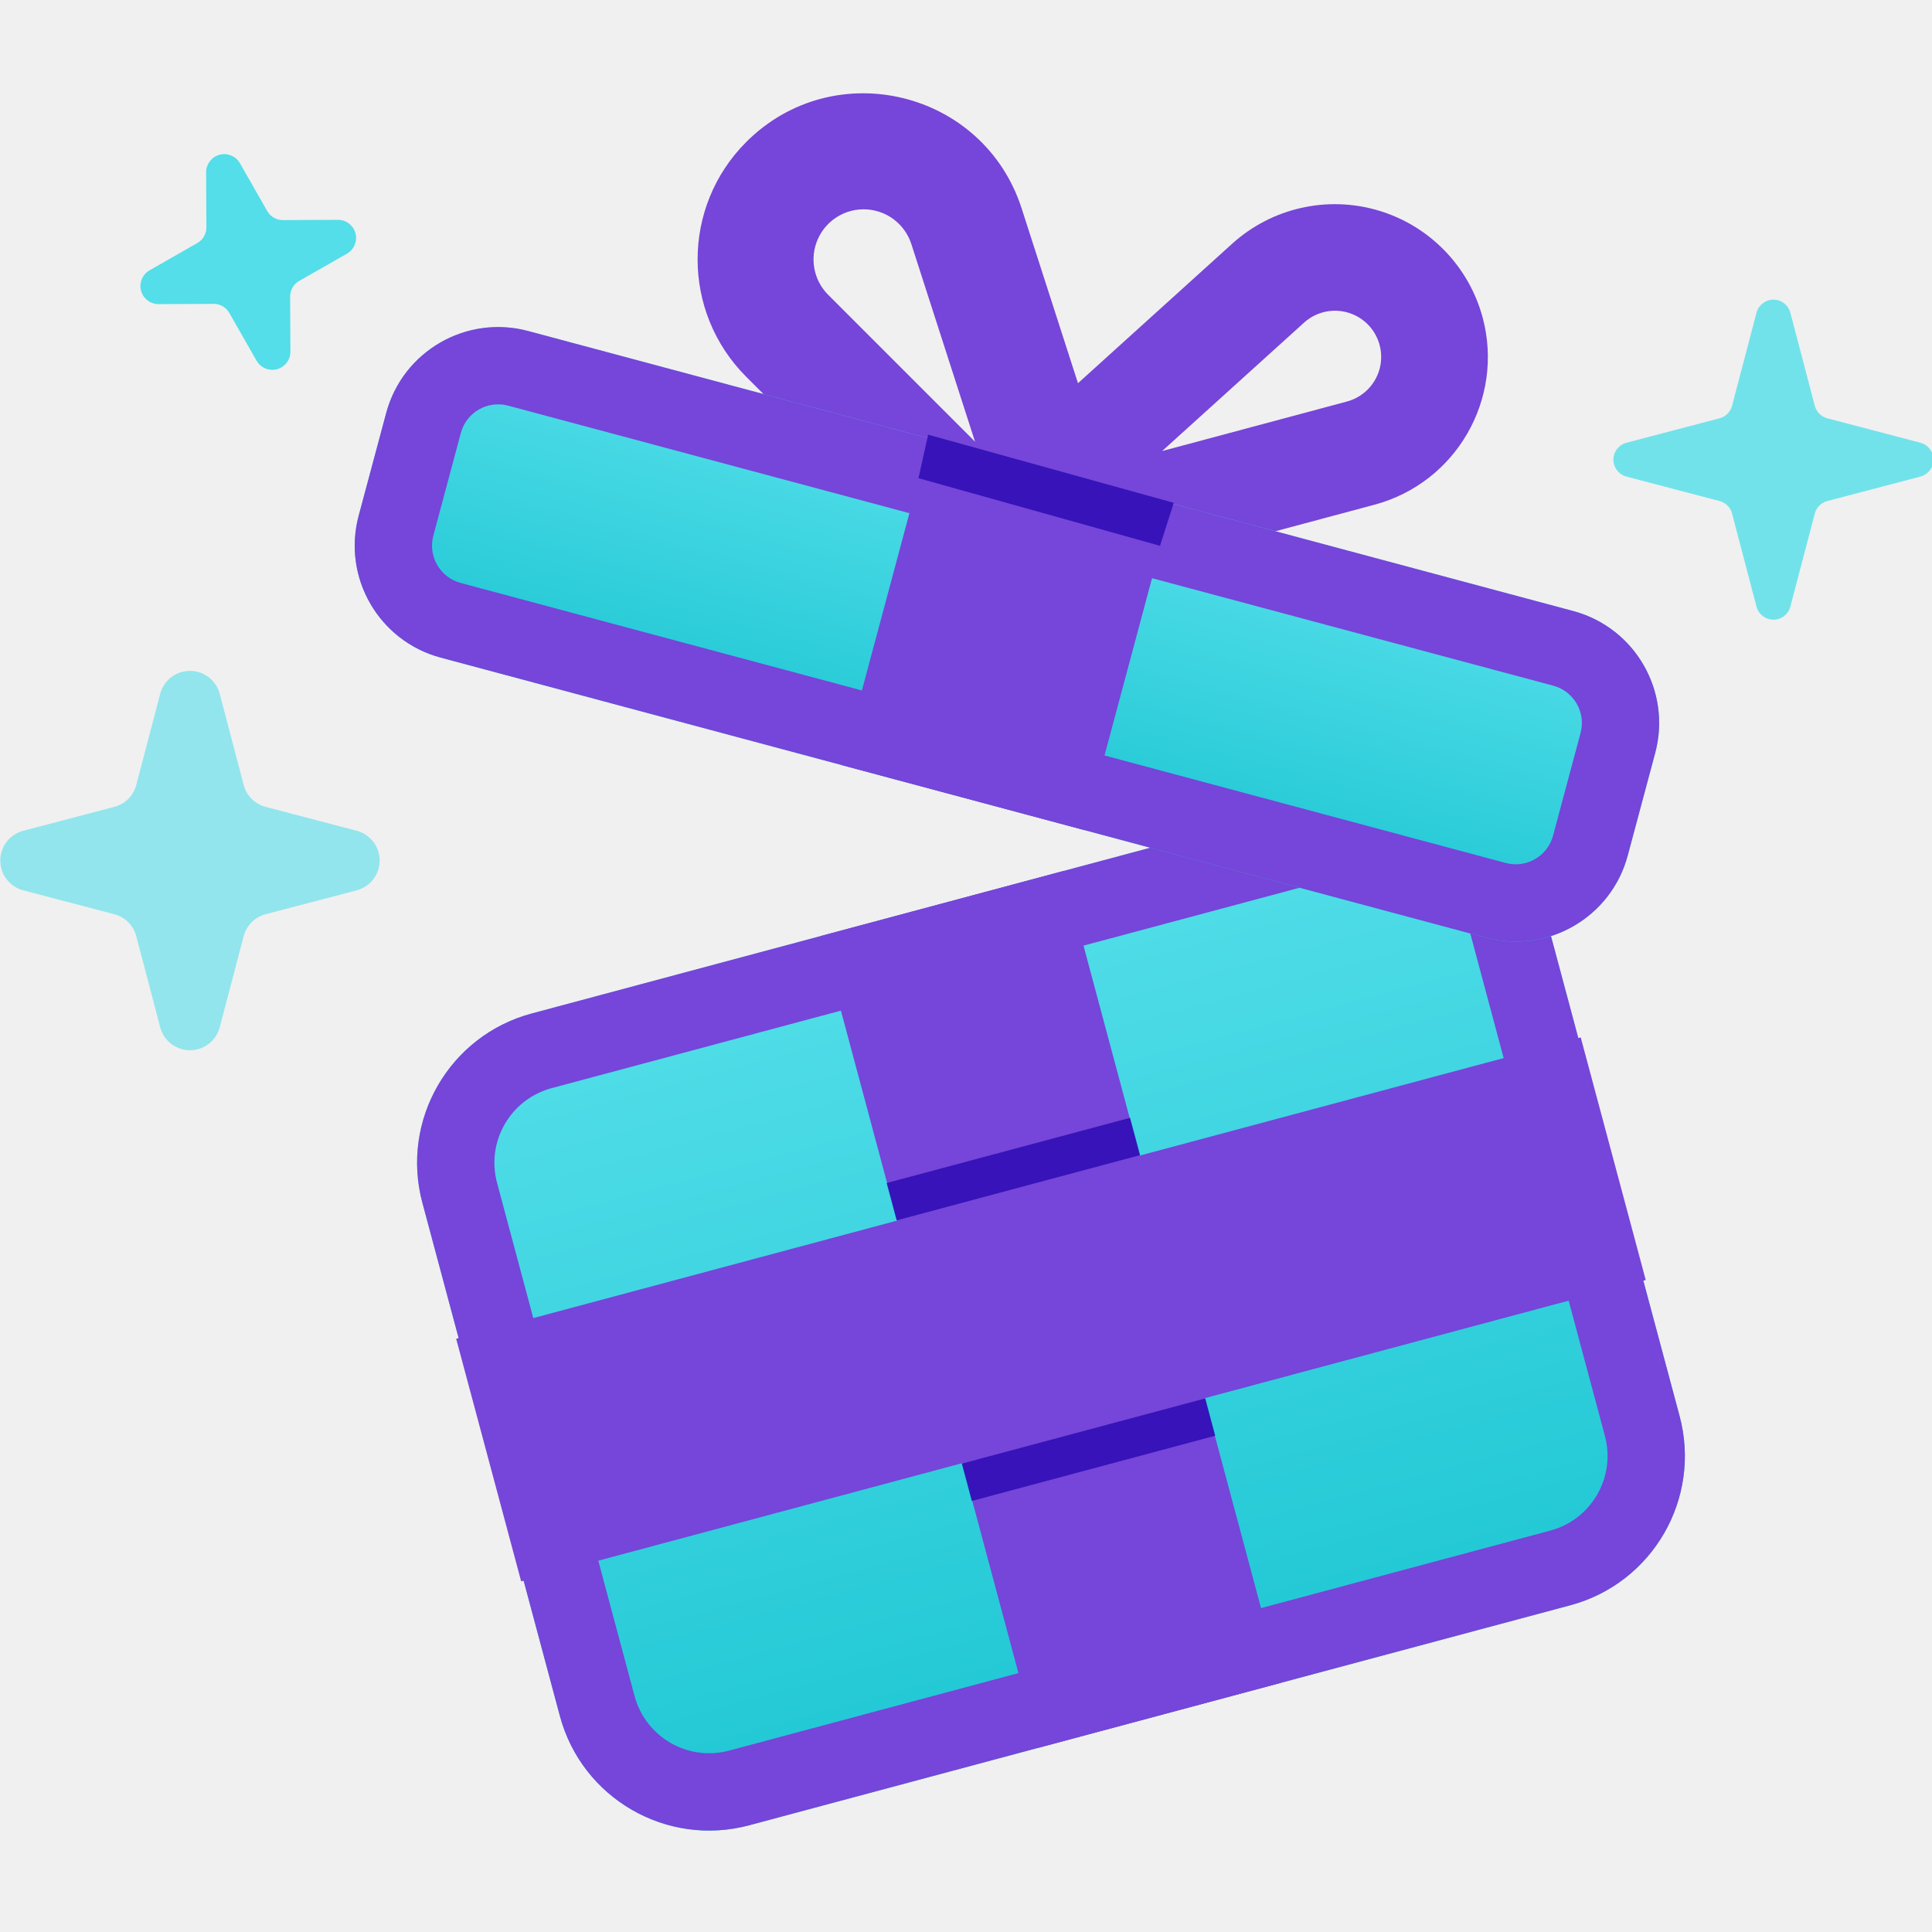
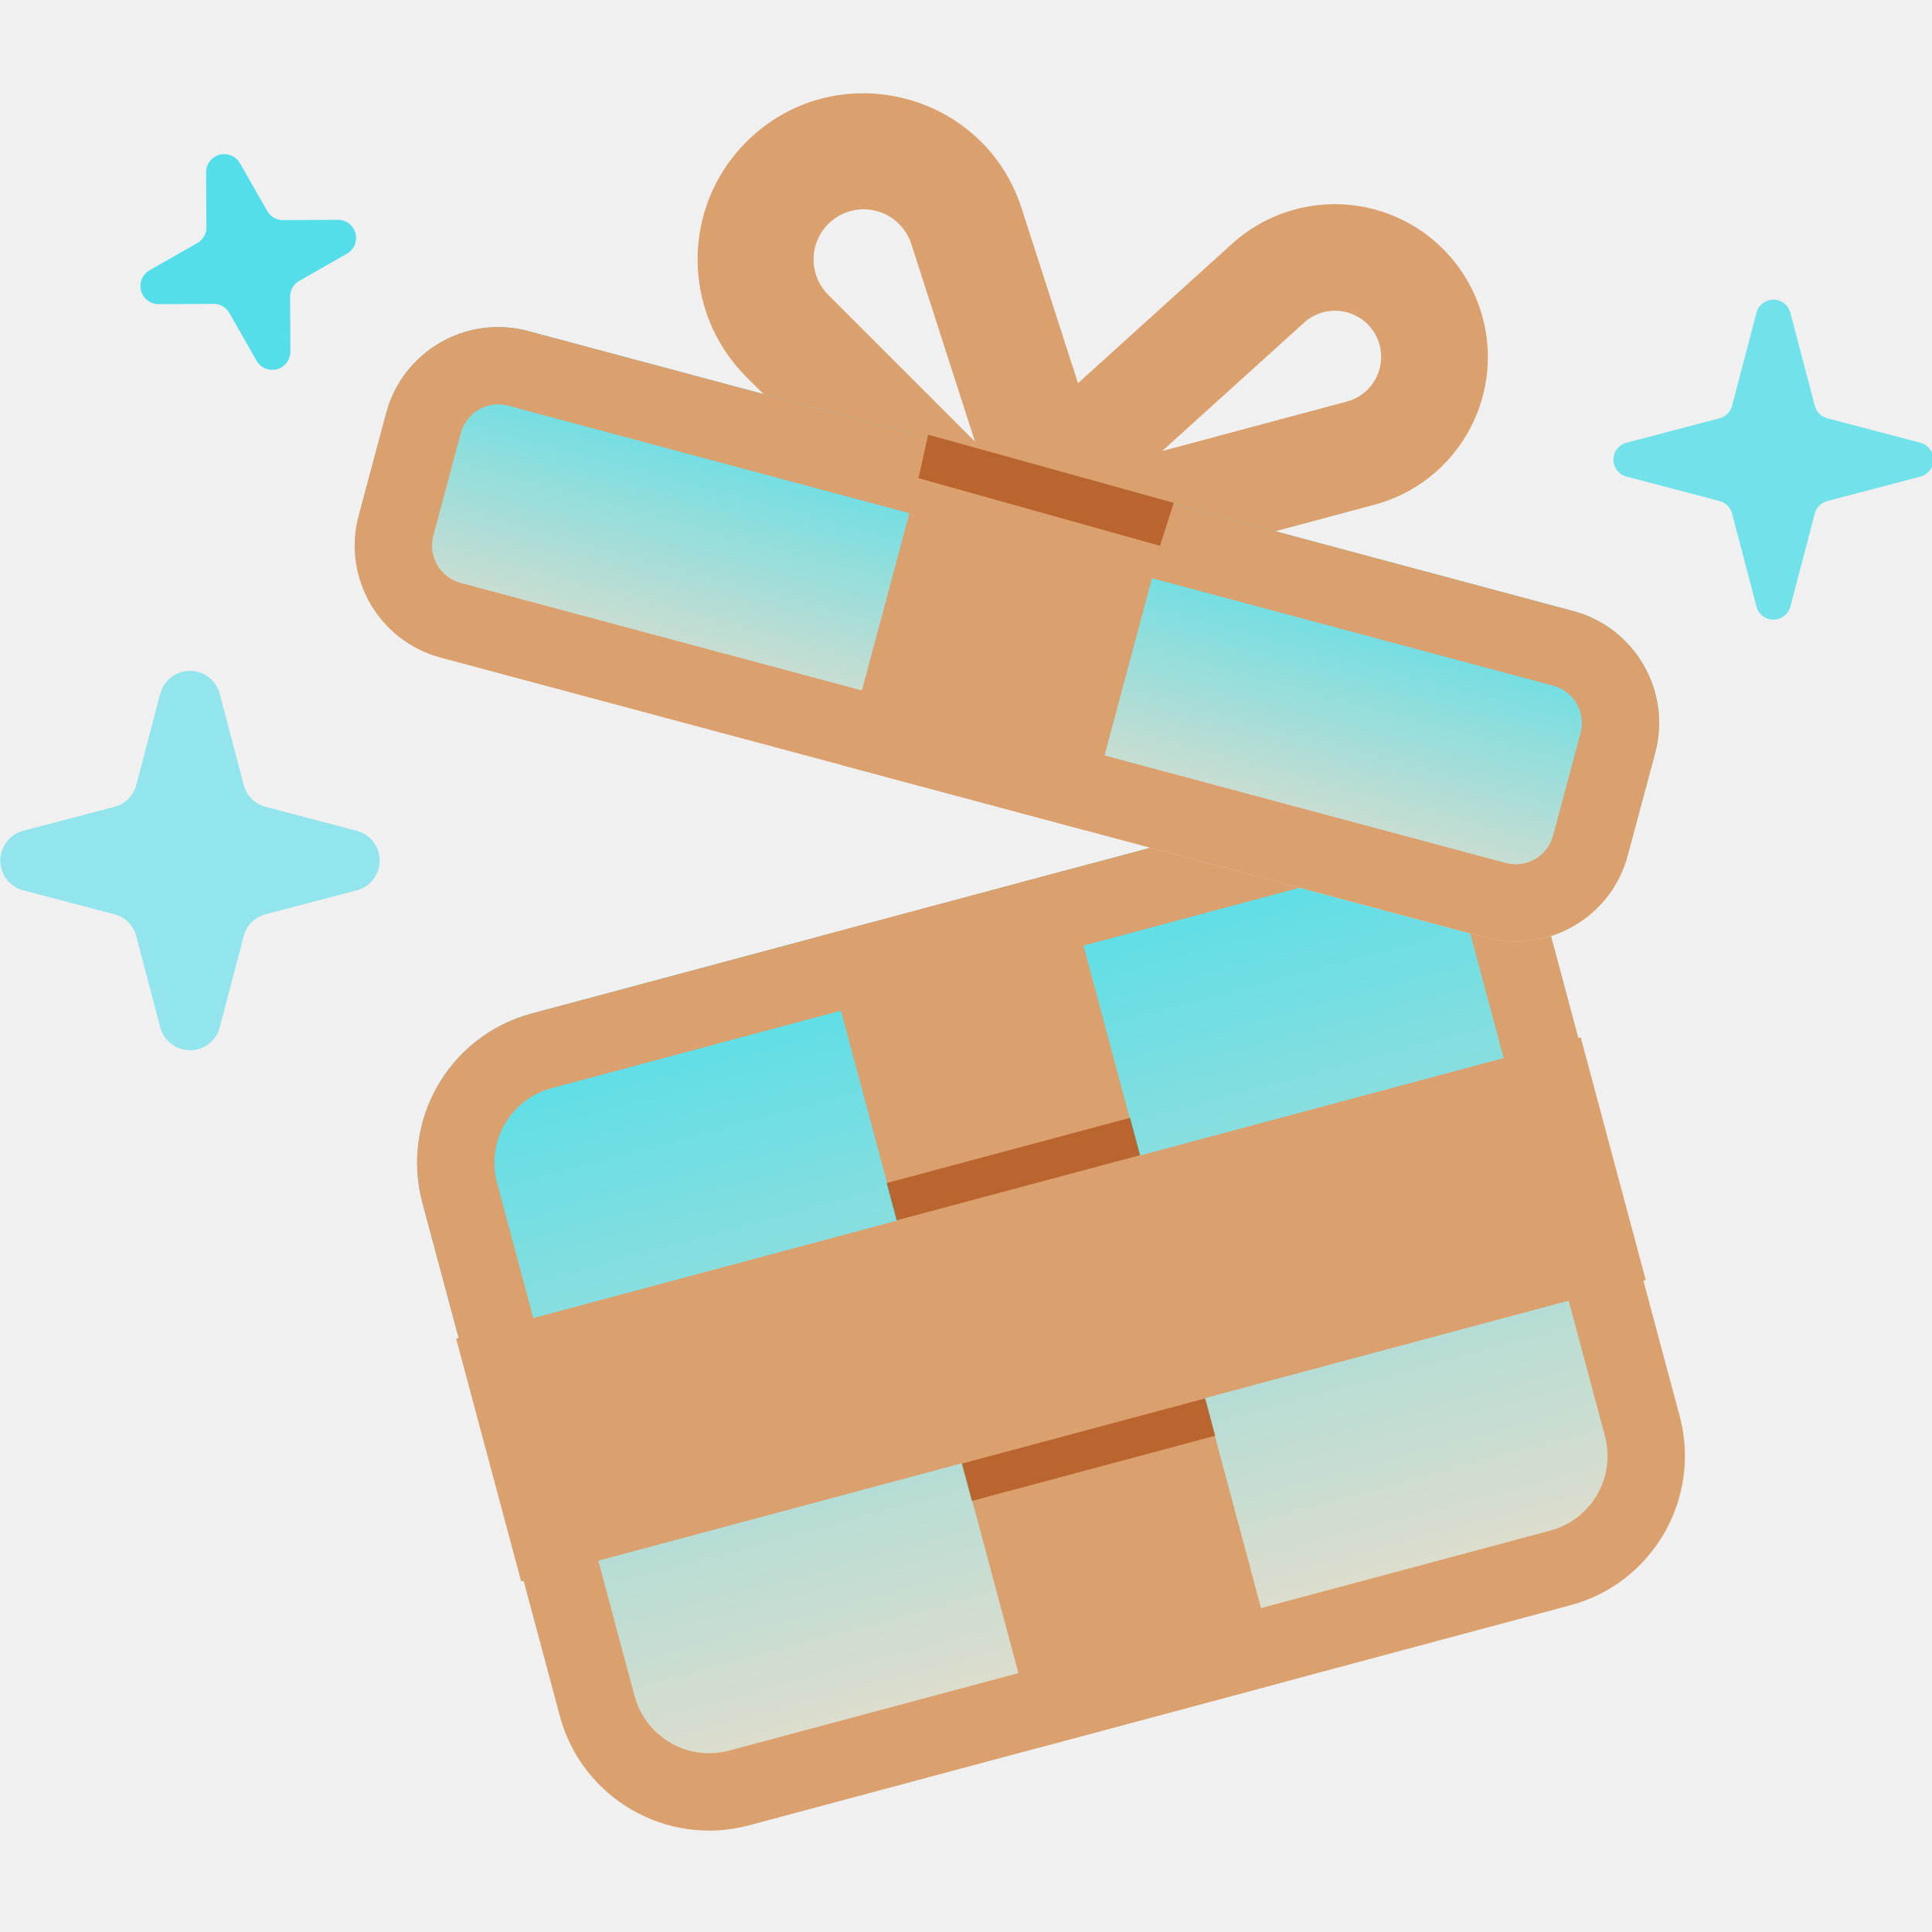
<svg xmlns="http://www.w3.org/2000/svg" width="64" height="64" fill="none">
-   <style>.B{fill-rule:evenodd}.C{fill:#7645d9}</style>
+   <style>.B{fill-rule:evenodd}.C{fill:#DAA06D}</style>
  <g clip-path="url(#C)">
    <g class="B C">
      <path d="M43.194 10.691a1.53 1.53 0 1 1 1.421 2.611l-6.119 1.64 4.698-4.25zm5.919-.177a5.07 5.07 0 0 0-8.291-2.445l-9.802 8.868c-1.46 1.321-.158 3.712 1.744 3.203l12.768-3.421c2.702-.724 4.306-3.502 3.582-6.204z" />
      <path d="M30.189 8.084a1.66 1.66 0 1 0-2.754 1.683l4.864 4.864-2.11-6.547zm-5.469-3.38c2.908-2.908 7.862-1.712 9.124 2.202l4.403 13.66c.656 2.035-1.867 3.577-3.378 2.065L24.72 12.482a5.5 5.5 0 0 1 0-7.778z" />
    </g>
    <g fill="#53dee9">
      <path d="M7.276 34.043a1.02 1.02 0 0 1-1.966 0l-.796-3.032c-.093-.355-.37-.632-.725-.725l-3.032-.796a1.02 1.02 0 0 1 0-1.966l3.032-.796c.355-.093.632-.37.725-.725l.796-3.032a1.02 1.02 0 0 1 1.966 0l.796 3.032c.093.355.37.632.725.725l3.032.796a1.02 1.02 0 0 1 0 1.966l-3.032.796c-.355.093-.632.37-.725.725l-.796 3.032z" opacity=".6" />
      <path d="M9.62 11.664a.6.6 0 0 1-1.113.298l-.911-1.596c-.107-.187-.305-.302-.52-.3l-1.837.009a.6.6 0 0 1-.298-1.113l1.596-.911c.187-.107.302-.305.3-.52l-.009-1.838a.6.6 0 0 1 1.113-.298l.911 1.596c.107.187.305.302.52.3l1.837-.009a.6.6 0 0 1 .298 1.113l-1.596.911c-.187.107-.302.305-.3.52l.009 1.838z" />
      <path d="M53.871 15.786a.58.58 0 0 1 0-1.118l3.093-.812a.58.58 0 0 0 .412-.412l.812-3.093a.58.58 0 0 1 1.118 0l.812 3.093a.58.58 0 0 0 .412.412l3.093.812a.58.58 0 0 1 0 1.118l-3.093.812a.58.58 0 0 0-.412.412l-.812 3.093a.58.58 0 0 1-1.118 0l-.812-3.093c-.053-.202-.21-.359-.412-.412l-3.093-.812z" opacity=".8" />
    </g>
    <path fill="url(#A)" d="M51.083 29.906a5.12 5.12 0 0 0-6.271-3.62l-27.2 7.288a5.12 5.12 0 0 0-3.62 6.271l4.555 17a5.12 5.12 0 0 0 6.271 3.62l27.2-7.288a5.12 5.12 0 0 0 3.62-6.271l-4.555-17z" />
    <g class="C">
      <path d="M18.274 36.046l27.201-7.288a2.56 2.56 0 0 1 3.135 1.81l4.555 17a2.56 2.56 0 0 1-1.81 3.135l-27.2 7.288a2.56 2.56 0 0 1-3.135-1.81l-4.555-17a2.56 2.56 0 0 1 1.81-3.135zm26.538-9.761a5.12 5.12 0 0 1 6.271 3.62l4.555 17a5.12 5.12 0 0 1-3.62 6.271l-27.2 7.288a5.12 5.12 0 0 1-6.271-3.62l-4.555-17a5.12 5.12 0 0 1 3.62-6.271l27.2-7.288z" class="B" />
      <path d="M35.23 28.853l-8.036 2.153 7.206 26.891 8.036-2.153-7.206-26.891z" />
      <path d="M54.517 42.402l-2.153-8.036-37.253 9.982 2.153 8.036 37.253-9.982z" />
    </g>
    <g style="mix-blend-mode:multiply" class="B C">
      <path d="M39.926 46.324l-8.065 2.161.331 1.236 8.065-2.161-.331-1.236zm-10.224-5.898l8.065-2.161-.331-1.236-8.065 2.161.331 1.236z" />
    </g>
    <path fill="url(#B)" d="M54.831 24.945a3.84 3.84 0 0 0-2.715-4.703l-34.619-9.276a3.84 3.84 0 0 0-4.703 2.715l-.911 3.4a3.84 3.84 0 0 0 2.715 4.703l34.619 9.276a3.84 3.84 0 0 0 4.703-2.715l.911-3.4z" />
    <g class="C">
      <path d="M16.834 13.438l34.619 9.276a1.28 1.28 0 0 1 .905 1.568l-.911 3.4a1.28 1.28 0 0 1-1.568.905L15.26 19.311a1.28 1.28 0 0 1-.905-1.568l.911-3.4a1.28 1.28 0 0 1 1.568-.905zm35.281 6.803a3.84 3.84 0 0 1 2.715 4.703l-.911 3.4a3.84 3.84 0 0 1-4.703 2.715l-34.619-9.276a3.84 3.84 0 0 1-2.715-4.703l.911-3.4a3.84 3.84 0 0 1 4.703-2.715l34.619 9.276z" class="B" />
      <path d="M38.824 16.68l-8.036-2.153-2.899 10.818 8.037 2.153 2.899-10.818z" />
    </g>
    <g style="mix-blend-mode:multiply" class="B C">
      <path d="M38.426 18.08l-8-2.24.32-1.44 8.136 2.257-.456 1.423z" />
    </g>
  </g>
  <defs>
    <linearGradient id="A" x1="31.212" x2="38.417" y1="29.929" y2="56.821" gradientUnits="userSpaceOnUse">
      <stop stop-color="#53dee9" />
-       <stop offset="1" stop-color="#1fc7d4" />
+       <stop offset="1" stop-color="#EADDCA" />
    </linearGradient>
    <linearGradient id="B" x1="34.806" x2="31.907" y1="15.604" y2="26.422" gradientUnits="userSpaceOnUse">
      <stop stop-color="#53dee9" />
-       <stop offset="1" stop-color="#1fc7d4" />
+       <stop offset="1" stop-color="#EADDCA" />
    </linearGradient>
    <clipPath id="C">
      <path fill="#fff" d="M0 0h64v64H0z" />
    </clipPath>
  </defs>
</svg>
